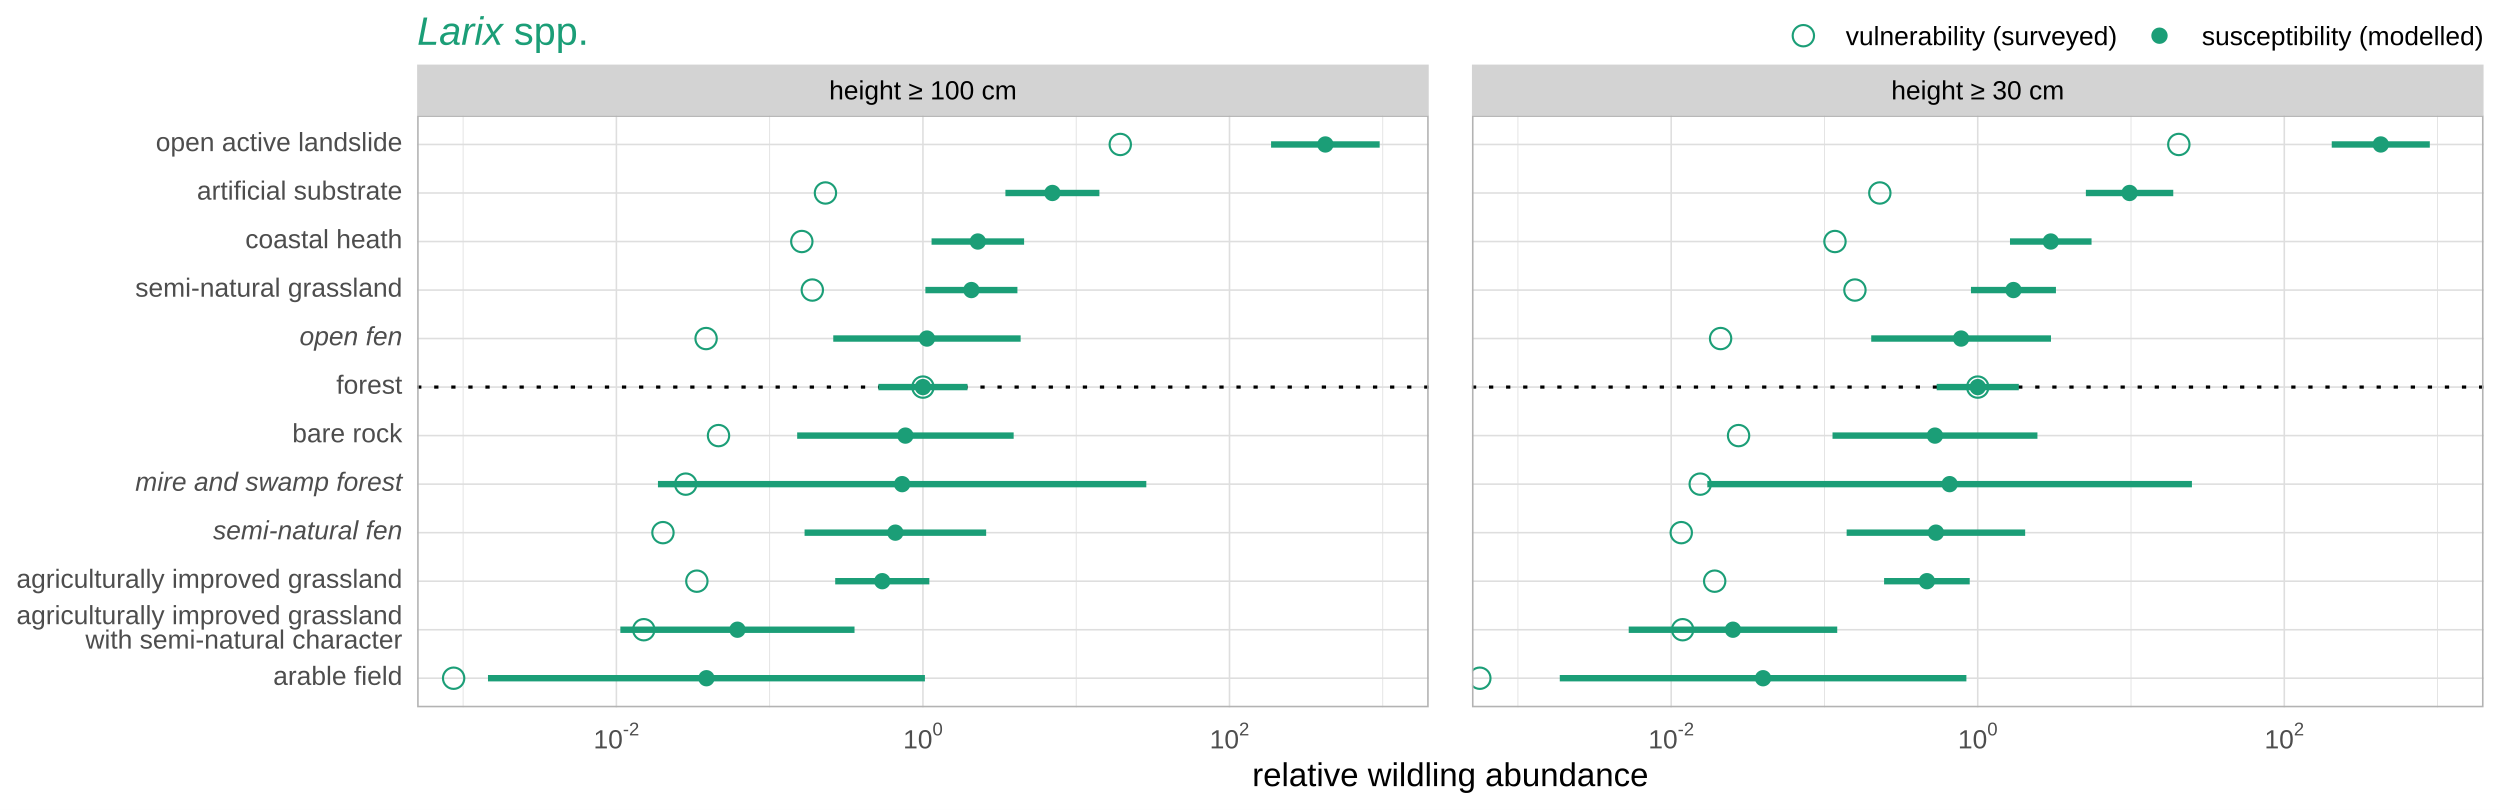
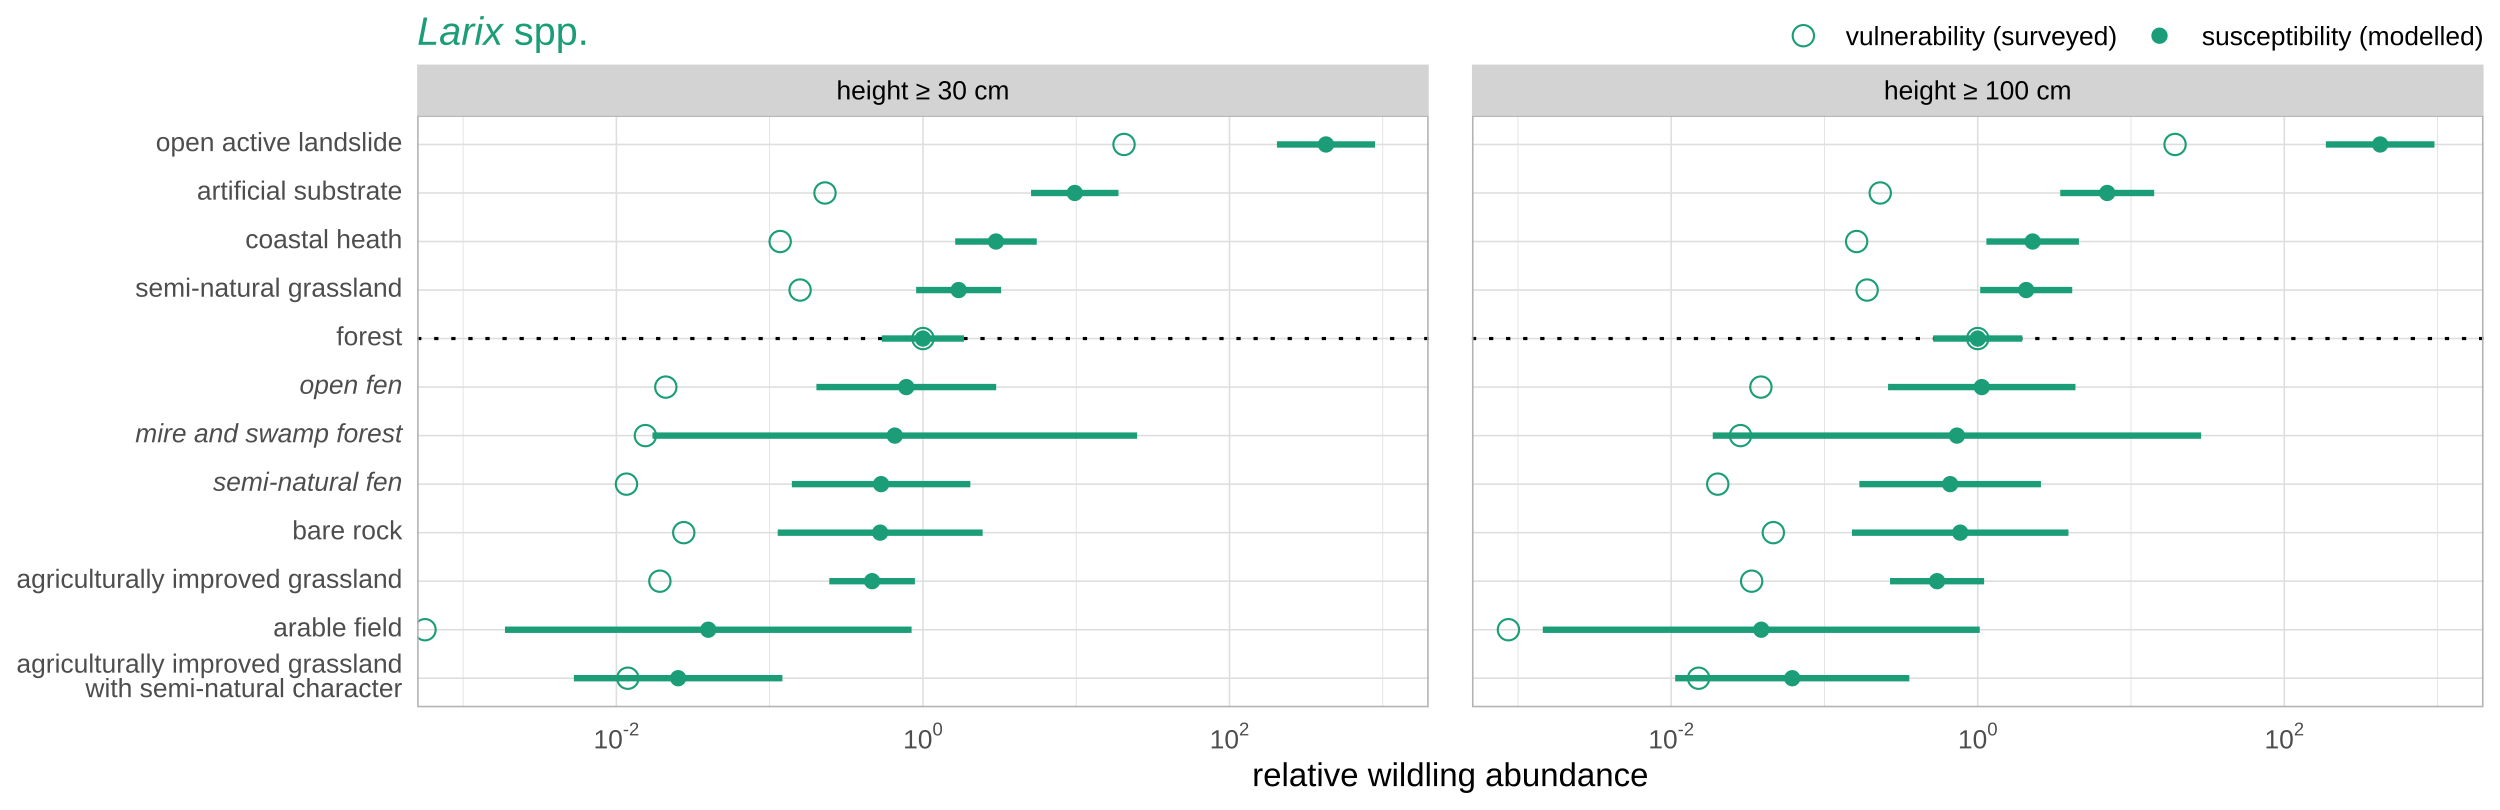
<svg xmlns="http://www.w3.org/2000/svg" class="svglite" width="833.39pt" height="269.86pt" viewBox="0 0 833.39 269.86">
  <defs>
    <style type="text/css">
    .svglite line, .svglite polyline, .svglite polygon, .svglite path, .svglite rect, .svglite circle {
      fill: none;
      stroke: #000000;
      stroke-linecap: round;
      stroke-linejoin: round;
      stroke-miterlimit: 10.00;
    }
    .svglite text {
      white-space: pre;
    }
  </style>
  </defs>
  <rect width="100%" height="100%" style="stroke: none; fill: #FFFFFF;" />
  <defs>
    <clipPath id="cpMC4wMHw4MzMuMzl8MC4wMHwyNjkuODY=">
      <rect x="0.00" y="0.00" width="833.39" height="269.86" />
    </clipPath>
  </defs>
  <g clip-path="url(#cpMC4wMHw4MzMuMzl8MC4wMHwyNjkuODY=)">
    <rect x="0.00" y="0.00" width="833.39" height="269.86" style="stroke-width: 1.07; stroke: #FFFFFF; fill: #FFFFFF;" />
  </g>
  <defs>
    <clipPath id="cpMTM5LjA1fDQ3Ni4yOHwzOC40NXwyMzUuODA=">
      <rect x="139.05" y="38.45" width="337.23" height="197.34" />
    </clipPath>
  </defs>
  <g clip-path="url(#cpMTM5LjA1fDQ3Ni4yOHwzOC40NXwyMzUuODA=)">
    <rect x="139.05" y="38.45" width="337.23" height="197.34" style="stroke-width: 1.07; stroke: none; fill: #FFFFFF;" />
    <polyline points="154.38,235.80 154.38,38.45 " style="stroke-width: 0.27; stroke: #DEDEDE; stroke-linecap: butt;" />
    <polyline points="256.57,235.80 256.57,38.45 " style="stroke-width: 0.27; stroke: #DEDEDE; stroke-linecap: butt;" />
    <polyline points="358.76,235.80 358.76,38.45 " style="stroke-width: 0.27; stroke: #DEDEDE; stroke-linecap: butt;" />
    <polyline points="460.95,235.80 460.95,38.45 " style="stroke-width: 0.27; stroke: #DEDEDE; stroke-linecap: butt;" />
    <polyline points="139.05,226.09 476.28,226.09 " style="stroke-width: 0.53; stroke: #DEDEDE; stroke-linecap: butt;" />
    <polyline points="139.05,209.92 476.28,209.92 " style="stroke-width: 0.53; stroke: #DEDEDE; stroke-linecap: butt;" />
    <polyline points="139.05,193.74 476.28,193.74 " style="stroke-width: 0.53; stroke: #DEDEDE; stroke-linecap: butt;" />
    <polyline points="139.05,177.56 476.28,177.56 " style="stroke-width: 0.53; stroke: #DEDEDE; stroke-linecap: butt;" />
    <polyline points="139.05,161.39 476.28,161.39 " style="stroke-width: 0.53; stroke: #DEDEDE; stroke-linecap: butt;" />
    <polyline points="139.05,145.21 476.28,145.21 " style="stroke-width: 0.53; stroke: #DEDEDE; stroke-linecap: butt;" />
    <polyline points="139.05,129.04 476.28,129.04 " style="stroke-width: 0.53; stroke: #DEDEDE; stroke-linecap: butt;" />
    <polyline points="139.05,112.86 476.28,112.86 " style="stroke-width: 0.53; stroke: #DEDEDE; stroke-linecap: butt;" />
    <polyline points="139.05,96.69 476.28,96.69 " style="stroke-width: 0.53; stroke: #DEDEDE; stroke-linecap: butt;" />
    <polyline points="139.05,80.51 476.28,80.51 " style="stroke-width: 0.53; stroke: #DEDEDE; stroke-linecap: butt;" />
    <polyline points="139.05,64.33 476.28,64.33 " style="stroke-width: 0.53; stroke: #DEDEDE; stroke-linecap: butt;" />
    <polyline points="139.05,48.16 476.28,48.16 " style="stroke-width: 0.53; stroke: #DEDEDE; stroke-linecap: butt;" />
    <polyline points="205.48,235.80 205.48,38.45 " style="stroke-width: 0.53; stroke: #DEDEDE; stroke-linecap: butt;" />
    <polyline points="307.67,235.80 307.67,38.45 " style="stroke-width: 0.53; stroke: #DEDEDE; stroke-linecap: butt;" />
    <polyline points="409.86,235.80 409.86,38.45 " style="stroke-width: 0.53; stroke: #DEDEDE; stroke-linecap: butt;" />
-     <line x1="139.05" y1="129.04" x2="476.28" y2="129.04" style="stroke-width: 1.07; stroke-dasharray: 1.42,4.27; stroke-linecap: butt;" />
-     <line x1="292.82" y1="129.04" x2="322.51" y2="129.04" style="stroke-width: 2.13; stroke: #1B9E77; stroke-linecap: butt;" />
-     <line x1="162.67" y1="226.09" x2="308.33" y2="226.09" style="stroke-width: 2.13; stroke: #1B9E77; stroke-linecap: butt;" />
-     <line x1="335.16" y1="64.33" x2="366.49" y2="64.33" style="stroke-width: 2.13; stroke: #1B9E77; stroke-linecap: butt;" />
-     <line x1="278.42" y1="193.74" x2="309.80" y2="193.74" style="stroke-width: 2.13; stroke: #1B9E77; stroke-linecap: butt;" />
-     <line x1="308.48" y1="96.69" x2="339.16" y2="96.69" style="stroke-width: 2.13; stroke: #1B9E77; stroke-linecap: butt;" />
-     <line x1="268.21" y1="177.56" x2="328.74" y2="177.56" style="stroke-width: 2.13; stroke: #1B9E77; stroke-linecap: butt;" />
-     <line x1="310.54" y1="80.51" x2="341.39" y2="80.51" style="stroke-width: 2.13; stroke: #1B9E77; stroke-linecap: butt;" />
-     <line x1="277.77" y1="112.86" x2="340.24" y2="112.86" style="stroke-width: 2.13; stroke: #1B9E77; stroke-linecap: butt;" />
-     <line x1="206.80" y1="209.92" x2="284.86" y2="209.92" style="stroke-width: 2.13; stroke: #1B9E77; stroke-linecap: butt;" />
-     <line x1="265.74" y1="145.21" x2="337.91" y2="145.21" style="stroke-width: 2.13; stroke: #1B9E77; stroke-linecap: butt;" />
-     <line x1="219.33" y1="161.39" x2="382.13" y2="161.39" style="stroke-width: 2.13; stroke: #1B9E77; stroke-linecap: butt;" />
-     <line x1="423.72" y1="48.16" x2="459.92" y2="48.16" style="stroke-width: 2.13; stroke: #1B9E77; stroke-linecap: butt;" />
-     <circle cx="307.67" cy="129.04" r="2.37" style="stroke-width: 0.71; stroke: #1B9E77; fill: #1B9E77;" />
-     <circle cx="235.50" cy="226.09" r="2.37" style="stroke-width: 0.71; stroke: #1B9E77; fill: #1B9E77;" />
-     <circle cx="350.83" cy="64.33" r="2.37" style="stroke-width: 0.71; stroke: #1B9E77; fill: #1B9E77;" />
-     <circle cx="294.11" cy="193.74" r="2.37" style="stroke-width: 0.71; stroke: #1B9E77; fill: #1B9E77;" />
-     <circle cx="323.82" cy="96.69" r="2.37" style="stroke-width: 0.71; stroke: #1B9E77; fill: #1B9E77;" />
-     <circle cx="298.47" cy="177.56" r="2.37" style="stroke-width: 0.71; stroke: #1B9E77; fill: #1B9E77;" />
-     <circle cx="325.97" cy="80.51" r="2.37" style="stroke-width: 0.71; stroke: #1B9E77; fill: #1B9E77;" />
-     <circle cx="309.01" cy="112.86" r="2.37" style="stroke-width: 0.71; stroke: #1B9E77; fill: #1B9E77;" />
-     <circle cx="245.83" cy="209.92" r="2.37" style="stroke-width: 0.71; stroke: #1B9E77; fill: #1B9E77;" />
-     <circle cx="301.82" cy="145.21" r="2.37" style="stroke-width: 0.71; stroke: #1B9E77; fill: #1B9E77;" />
-     <circle cx="300.73" cy="161.39" r="2.37" style="stroke-width: 0.71; stroke: #1B9E77; fill: #1B9E77;" />
-     <circle cx="441.82" cy="48.16" r="2.37" style="stroke-width: 0.71; stroke: #1B9E77; fill: #1B9E77;" />
-     <circle cx="239.52" cy="145.21" r="3.56" style="stroke-width: 0.71; stroke: #1B9E77;" />
-     <circle cx="373.45" cy="48.16" r="3.56" style="stroke-width: 0.71; stroke: #1B9E77;" />
-     <circle cx="270.79" cy="96.69" r="3.56" style="stroke-width: 0.71; stroke: #1B9E77;" />
-     <circle cx="267.29" cy="80.51" r="3.56" style="stroke-width: 0.71; stroke: #1B9E77;" />
-     <circle cx="307.67" cy="129.04" r="3.56" style="stroke-width: 0.71; stroke: #1B9E77;" />
-     <circle cx="214.61" cy="209.92" r="3.56" style="stroke-width: 0.71; stroke: #1B9E77;" />
-     <circle cx="151.22" cy="226.09" r="3.56" style="stroke-width: 0.71; stroke: #1B9E77;" />
-     <circle cx="232.30" cy="193.74" r="3.56" style="stroke-width: 0.71; stroke: #1B9E77;" />
-     <circle cx="235.38" cy="112.86" r="3.56" style="stroke-width: 0.71; stroke: #1B9E77;" />
-     <circle cx="228.59" cy="161.39" r="3.56" style="stroke-width: 0.71; stroke: #1B9E77;" />
-     <circle cx="221.00" cy="177.56" r="3.56" style="stroke-width: 0.71; stroke: #1B9E77;" />
-     <circle cx="275.17" cy="64.33" r="3.56" style="stroke-width: 0.71; stroke: #1B9E77;" />
+     <line x1="139.05" y1="112.86" x2="476.28" y2="112.86" style="stroke-width: 1.07; stroke-dasharray: 1.42,4.27; stroke-linecap: butt;" />
+     <line x1="293.98" y1="112.86" x2="321.35" y2="112.86" style="stroke-width: 2.13; stroke: #1B9E77; stroke-linecap: butt;" />
+     <line x1="168.33" y1="209.92" x2="303.88" y2="209.92" style="stroke-width: 2.13; stroke: #1B9E77; stroke-linecap: butt;" />
+     <line x1="343.71" y1="64.33" x2="372.85" y2="64.33" style="stroke-width: 2.13; stroke: #1B9E77; stroke-linecap: butt;" />
+     <line x1="276.45" y1="193.74" x2="304.99" y2="193.74" style="stroke-width: 2.13; stroke: #1B9E77; stroke-linecap: butt;" />
+     <line x1="305.40" y1="96.69" x2="333.73" y2="96.69" style="stroke-width: 2.13; stroke: #1B9E77; stroke-linecap: butt;" />
+     <line x1="263.97" y1="161.39" x2="323.47" y2="161.39" style="stroke-width: 2.13; stroke: #1B9E77; stroke-linecap: butt;" />
+     <line x1="318.42" y1="80.51" x2="345.61" y2="80.51" style="stroke-width: 2.13; stroke: #1B9E77; stroke-linecap: butt;" />
+     <line x1="272.16" y1="129.04" x2="332.08" y2="129.04" style="stroke-width: 2.13; stroke: #1B9E77; stroke-linecap: butt;" />
+     <line x1="191.31" y1="226.09" x2="260.82" y2="226.09" style="stroke-width: 2.13; stroke: #1B9E77; stroke-linecap: butt;" />
+     <line x1="259.26" y1="177.56" x2="327.56" y2="177.56" style="stroke-width: 2.13; stroke: #1B9E77; stroke-linecap: butt;" />
+     <line x1="217.51" y1="145.21" x2="379.07" y2="145.21" style="stroke-width: 2.13; stroke: #1B9E77; stroke-linecap: butt;" />
+     <line x1="425.67" y1="48.16" x2="458.37" y2="48.16" style="stroke-width: 2.13; stroke: #1B9E77; stroke-linecap: butt;" />
+     <circle cx="307.67" cy="112.86" r="2.37" style="stroke-width: 0.71; stroke: #1B9E77; fill: #1B9E77;" />
+     <circle cx="236.11" cy="209.92" r="2.37" style="stroke-width: 0.71; stroke: #1B9E77; fill: #1B9E77;" />
+     <circle cx="358.28" cy="64.33" r="2.37" style="stroke-width: 0.71; stroke: #1B9E77; fill: #1B9E77;" />
+     <circle cx="290.72" cy="193.74" r="2.37" style="stroke-width: 0.71; stroke: #1B9E77; fill: #1B9E77;" />
+     <circle cx="319.57" cy="96.69" r="2.37" style="stroke-width: 0.71; stroke: #1B9E77; fill: #1B9E77;" />
+     <circle cx="293.72" cy="161.39" r="2.37" style="stroke-width: 0.71; stroke: #1B9E77; fill: #1B9E77;" />
+     <circle cx="332.01" cy="80.51" r="2.37" style="stroke-width: 0.71; stroke: #1B9E77; fill: #1B9E77;" />
+     <circle cx="302.12" cy="129.04" r="2.37" style="stroke-width: 0.71; stroke: #1B9E77; fill: #1B9E77;" />
+     <circle cx="226.07" cy="226.09" r="2.37" style="stroke-width: 0.71; stroke: #1B9E77; fill: #1B9E77;" />
+     <circle cx="293.41" cy="177.56" r="2.37" style="stroke-width: 0.71; stroke: #1B9E77; fill: #1B9E77;" />
+     <circle cx="298.29" cy="145.21" r="2.37" style="stroke-width: 0.71; stroke: #1B9E77; fill: #1B9E77;" />
+     <circle cx="442.02" cy="48.16" r="2.37" style="stroke-width: 0.71; stroke: #1B9E77; fill: #1B9E77;" />
+     <circle cx="227.93" cy="177.56" r="3.56" style="stroke-width: 0.71; stroke: #1B9E77;" />
+     <circle cx="374.70" cy="48.16" r="3.56" style="stroke-width: 0.71; stroke: #1B9E77;" />
+     <circle cx="266.72" cy="96.69" r="3.56" style="stroke-width: 0.71; stroke: #1B9E77;" />
+     <circle cx="260.08" cy="80.51" r="3.56" style="stroke-width: 0.71; stroke: #1B9E77;" />
+     <circle cx="307.67" cy="112.86" r="3.56" style="stroke-width: 0.71; stroke: #1B9E77;" />
+     <circle cx="209.29" cy="226.09" r="3.56" style="stroke-width: 0.71; stroke: #1B9E77;" />
+     <circle cx="141.68" cy="209.92" r="3.56" style="stroke-width: 0.71; stroke: #1B9E77;" />
+     <circle cx="219.97" cy="193.74" r="3.56" style="stroke-width: 0.71; stroke: #1B9E77;" />
+     <circle cx="221.95" cy="129.04" r="3.56" style="stroke-width: 0.71; stroke: #1B9E77;" />
+     <circle cx="215.15" cy="145.21" r="3.56" style="stroke-width: 0.71; stroke: #1B9E77;" />
+     <circle cx="208.84" cy="161.39" r="3.56" style="stroke-width: 0.71; stroke: #1B9E77;" />
+     <circle cx="275.02" cy="64.33" r="3.56" style="stroke-width: 0.71; stroke: #1B9E77;" />
    <rect x="139.05" y="38.45" width="337.23" height="197.34" style="stroke-width: 1.07; stroke: #B3B3B3;" />
  </g>
  <g clip-path="url(#cpMC4wMHw4MzMuMzl8MC4wMHwyNjkuODY=)">
</g>
  <defs>
    <clipPath id="cpNDkwLjY4fDgyNy45MXwzOC40NXwyMzUuODA=">
      <rect x="490.68" y="38.45" width="337.23" height="197.34" />
    </clipPath>
  </defs>
  <g clip-path="url(#cpNDkwLjY4fDgyNy45MXwzOC40NXwyMzUuODA=)">
    <rect x="490.68" y="38.45" width="337.23" height="197.34" style="stroke-width: 1.07; stroke: none; fill: #FFFFFF;" />
    <polyline points="506.01,235.80 506.01,38.45 " style="stroke-width: 0.27; stroke: #DEDEDE; stroke-linecap: butt;" />
    <polyline points="608.20,235.80 608.20,38.45 " style="stroke-width: 0.27; stroke: #DEDEDE; stroke-linecap: butt;" />
    <polyline points="710.39,235.80 710.39,38.45 " style="stroke-width: 0.27; stroke: #DEDEDE; stroke-linecap: butt;" />
    <polyline points="812.58,235.80 812.58,38.45 " style="stroke-width: 0.27; stroke: #DEDEDE; stroke-linecap: butt;" />
    <polyline points="490.68,226.09 827.91,226.09 " style="stroke-width: 0.53; stroke: #DEDEDE; stroke-linecap: butt;" />
    <polyline points="490.68,209.92 827.91,209.92 " style="stroke-width: 0.53; stroke: #DEDEDE; stroke-linecap: butt;" />
    <polyline points="490.68,193.74 827.91,193.74 " style="stroke-width: 0.53; stroke: #DEDEDE; stroke-linecap: butt;" />
    <polyline points="490.68,177.56 827.91,177.56 " style="stroke-width: 0.53; stroke: #DEDEDE; stroke-linecap: butt;" />
    <polyline points="490.68,161.39 827.91,161.39 " style="stroke-width: 0.53; stroke: #DEDEDE; stroke-linecap: butt;" />
    <polyline points="490.68,145.21 827.91,145.21 " style="stroke-width: 0.53; stroke: #DEDEDE; stroke-linecap: butt;" />
    <polyline points="490.68,129.04 827.91,129.04 " style="stroke-width: 0.53; stroke: #DEDEDE; stroke-linecap: butt;" />
    <polyline points="490.68,112.86 827.91,112.86 " style="stroke-width: 0.53; stroke: #DEDEDE; stroke-linecap: butt;" />
    <polyline points="490.68,96.69 827.91,96.69 " style="stroke-width: 0.53; stroke: #DEDEDE; stroke-linecap: butt;" />
    <polyline points="490.68,80.51 827.91,80.51 " style="stroke-width: 0.53; stroke: #DEDEDE; stroke-linecap: butt;" />
    <polyline points="490.68,64.33 827.91,64.33 " style="stroke-width: 0.53; stroke: #DEDEDE; stroke-linecap: butt;" />
    <polyline points="490.68,48.16 827.91,48.16 " style="stroke-width: 0.53; stroke: #DEDEDE; stroke-linecap: butt;" />
    <polyline points="557.10,235.80 557.10,38.45 " style="stroke-width: 0.53; stroke: #DEDEDE; stroke-linecap: butt;" />
    <polyline points="659.29,235.80 659.29,38.45 " style="stroke-width: 0.53; stroke: #DEDEDE; stroke-linecap: butt;" />
    <polyline points="761.48,235.80 761.48,38.45 " style="stroke-width: 0.53; stroke: #DEDEDE; stroke-linecap: butt;" />
-     <line x1="490.68" y1="129.04" x2="827.91" y2="129.04" style="stroke-width: 1.07; stroke-dasharray: 1.42,4.27; stroke-linecap: butt;" />
-     <line x1="645.61" y1="129.04" x2="672.98" y2="129.04" style="stroke-width: 2.13; stroke: #1B9E77; stroke-linecap: butt;" />
-     <line x1="519.96" y1="226.09" x2="655.51" y2="226.09" style="stroke-width: 2.13; stroke: #1B9E77; stroke-linecap: butt;" />
-     <line x1="695.34" y1="64.33" x2="724.47" y2="64.33" style="stroke-width: 2.13; stroke: #1B9E77; stroke-linecap: butt;" />
-     <line x1="628.07" y1="193.74" x2="656.62" y2="193.74" style="stroke-width: 2.13; stroke: #1B9E77; stroke-linecap: butt;" />
-     <line x1="657.03" y1="96.69" x2="685.36" y2="96.69" style="stroke-width: 2.13; stroke: #1B9E77; stroke-linecap: butt;" />
-     <line x1="615.59" y1="177.56" x2="675.10" y2="177.56" style="stroke-width: 2.13; stroke: #1B9E77; stroke-linecap: butt;" />
-     <line x1="670.04" y1="80.51" x2="697.23" y2="80.51" style="stroke-width: 2.13; stroke: #1B9E77; stroke-linecap: butt;" />
-     <line x1="623.78" y1="112.86" x2="683.71" y2="112.86" style="stroke-width: 2.13; stroke: #1B9E77; stroke-linecap: butt;" />
-     <line x1="542.94" y1="209.92" x2="612.45" y2="209.92" style="stroke-width: 2.13; stroke: #1B9E77; stroke-linecap: butt;" />
-     <line x1="610.88" y1="145.21" x2="679.19" y2="145.21" style="stroke-width: 2.13; stroke: #1B9E77; stroke-linecap: butt;" />
-     <line x1="569.14" y1="161.39" x2="730.69" y2="161.39" style="stroke-width: 2.13; stroke: #1B9E77; stroke-linecap: butt;" />
-     <line x1="777.30" y1="48.16" x2="809.99" y2="48.16" style="stroke-width: 2.13; stroke: #1B9E77; stroke-linecap: butt;" />
-     <circle cx="659.29" cy="129.04" r="2.37" style="stroke-width: 0.71; stroke: #1B9E77; fill: #1B9E77;" />
-     <circle cx="587.73" cy="226.09" r="2.37" style="stroke-width: 0.71; stroke: #1B9E77; fill: #1B9E77;" />
-     <circle cx="709.91" cy="64.33" r="2.37" style="stroke-width: 0.71; stroke: #1B9E77; fill: #1B9E77;" />
-     <circle cx="642.35" cy="193.74" r="2.37" style="stroke-width: 0.71; stroke: #1B9E77; fill: #1B9E77;" />
-     <circle cx="671.19" cy="96.69" r="2.37" style="stroke-width: 0.71; stroke: #1B9E77; fill: #1B9E77;" />
-     <circle cx="645.35" cy="177.56" r="2.37" style="stroke-width: 0.71; stroke: #1B9E77; fill: #1B9E77;" />
-     <circle cx="683.64" cy="80.51" r="2.37" style="stroke-width: 0.71; stroke: #1B9E77; fill: #1B9E77;" />
-     <circle cx="653.74" cy="112.86" r="2.37" style="stroke-width: 0.71; stroke: #1B9E77; fill: #1B9E77;" />
-     <circle cx="577.69" cy="209.92" r="2.37" style="stroke-width: 0.71; stroke: #1B9E77; fill: #1B9E77;" />
-     <circle cx="645.03" cy="145.21" r="2.37" style="stroke-width: 0.71; stroke: #1B9E77; fill: #1B9E77;" />
-     <circle cx="649.92" cy="161.39" r="2.37" style="stroke-width: 0.71; stroke: #1B9E77; fill: #1B9E77;" />
-     <circle cx="793.65" cy="48.16" r="2.37" style="stroke-width: 0.71; stroke: #1B9E77; fill: #1B9E77;" />
-     <circle cx="579.56" cy="145.21" r="3.56" style="stroke-width: 0.71; stroke: #1B9E77;" />
-     <circle cx="726.32" cy="48.16" r="3.56" style="stroke-width: 0.71; stroke: #1B9E77;" />
-     <circle cx="618.35" cy="96.69" r="3.56" style="stroke-width: 0.71; stroke: #1B9E77;" />
-     <circle cx="611.70" cy="80.51" r="3.56" style="stroke-width: 0.71; stroke: #1B9E77;" />
-     <circle cx="659.29" cy="129.04" r="3.56" style="stroke-width: 0.71; stroke: #1B9E77;" />
-     <circle cx="560.92" cy="209.92" r="3.56" style="stroke-width: 0.71; stroke: #1B9E77;" />
-     <circle cx="493.31" cy="226.09" r="3.56" style="stroke-width: 0.71; stroke: #1B9E77;" />
-     <circle cx="571.60" cy="193.74" r="3.56" style="stroke-width: 0.71; stroke: #1B9E77;" />
-     <circle cx="573.57" cy="112.86" r="3.56" style="stroke-width: 0.71; stroke: #1B9E77;" />
-     <circle cx="566.78" cy="161.39" r="3.56" style="stroke-width: 0.71; stroke: #1B9E77;" />
-     <circle cx="560.46" cy="177.56" r="3.56" style="stroke-width: 0.71; stroke: #1B9E77;" />
-     <circle cx="626.65" cy="64.33" r="3.56" style="stroke-width: 0.71; stroke: #1B9E77;" />
+     <line x1="490.68" y1="112.86" x2="827.91" y2="112.86" style="stroke-width: 1.07; stroke-dasharray: 1.42,4.27; stroke-linecap: butt;" />
+     <line x1="644.45" y1="112.86" x2="674.14" y2="112.86" style="stroke-width: 2.13; stroke: #1B9E77; stroke-linecap: butt;" />
+     <line x1="514.30" y1="209.92" x2="659.96" y2="209.92" style="stroke-width: 2.13; stroke: #1B9E77; stroke-linecap: butt;" />
+     <line x1="686.79" y1="64.33" x2="718.12" y2="64.33" style="stroke-width: 2.13; stroke: #1B9E77; stroke-linecap: butt;" />
+     <line x1="630.05" y1="193.74" x2="661.42" y2="193.74" style="stroke-width: 2.13; stroke: #1B9E77; stroke-linecap: butt;" />
+     <line x1="660.11" y1="96.69" x2="690.79" y2="96.69" style="stroke-width: 2.13; stroke: #1B9E77; stroke-linecap: butt;" />
+     <line x1="619.83" y1="161.39" x2="680.36" y2="161.39" style="stroke-width: 2.13; stroke: #1B9E77; stroke-linecap: butt;" />
+     <line x1="662.17" y1="80.51" x2="693.02" y2="80.51" style="stroke-width: 2.13; stroke: #1B9E77; stroke-linecap: butt;" />
+     <line x1="629.40" y1="129.04" x2="691.87" y2="129.04" style="stroke-width: 2.13; stroke: #1B9E77; stroke-linecap: butt;" />
+     <line x1="558.43" y1="226.09" x2="636.49" y2="226.09" style="stroke-width: 2.13; stroke: #1B9E77; stroke-linecap: butt;" />
+     <line x1="617.36" y1="177.56" x2="689.53" y2="177.56" style="stroke-width: 2.13; stroke: #1B9E77; stroke-linecap: butt;" />
+     <line x1="570.96" y1="145.21" x2="733.76" y2="145.21" style="stroke-width: 2.13; stroke: #1B9E77; stroke-linecap: butt;" />
+     <line x1="775.34" y1="48.16" x2="811.55" y2="48.16" style="stroke-width: 2.13; stroke: #1B9E77; stroke-linecap: butt;" />
+     <circle cx="659.29" cy="112.86" r="2.37" style="stroke-width: 0.71; stroke: #1B9E77; fill: #1B9E77;" />
+     <circle cx="587.13" cy="209.92" r="2.37" style="stroke-width: 0.71; stroke: #1B9E77; fill: #1B9E77;" />
+     <circle cx="702.45" cy="64.33" r="2.37" style="stroke-width: 0.71; stroke: #1B9E77; fill: #1B9E77;" />
+     <circle cx="645.74" cy="193.74" r="2.37" style="stroke-width: 0.71; stroke: #1B9E77; fill: #1B9E77;" />
+     <circle cx="675.45" cy="96.69" r="2.37" style="stroke-width: 0.71; stroke: #1B9E77; fill: #1B9E77;" />
+     <circle cx="650.10" cy="161.39" r="2.37" style="stroke-width: 0.71; stroke: #1B9E77; fill: #1B9E77;" />
+     <circle cx="677.59" cy="80.51" r="2.37" style="stroke-width: 0.71; stroke: #1B9E77; fill: #1B9E77;" />
+     <circle cx="660.64" cy="129.04" r="2.37" style="stroke-width: 0.71; stroke: #1B9E77; fill: #1B9E77;" />
+     <circle cx="597.46" cy="226.09" r="2.37" style="stroke-width: 0.71; stroke: #1B9E77; fill: #1B9E77;" />
+     <circle cx="653.45" cy="177.56" r="2.37" style="stroke-width: 0.71; stroke: #1B9E77; fill: #1B9E77;" />
+     <circle cx="652.36" cy="145.21" r="2.37" style="stroke-width: 0.71; stroke: #1B9E77; fill: #1B9E77;" />
+     <circle cx="793.45" cy="48.16" r="2.37" style="stroke-width: 0.71; stroke: #1B9E77; fill: #1B9E77;" />
+     <circle cx="591.15" cy="177.56" r="3.56" style="stroke-width: 0.71; stroke: #1B9E77;" />
+     <circle cx="725.07" cy="48.16" r="3.56" style="stroke-width: 0.71; stroke: #1B9E77;" />
+     <circle cx="622.42" cy="96.69" r="3.56" style="stroke-width: 0.71; stroke: #1B9E77;" />
+     <circle cx="618.92" cy="80.51" r="3.56" style="stroke-width: 0.71; stroke: #1B9E77;" />
+     <circle cx="659.29" cy="112.86" r="3.56" style="stroke-width: 0.71; stroke: #1B9E77;" />
+     <circle cx="566.24" cy="226.09" r="3.56" style="stroke-width: 0.71; stroke: #1B9E77;" />
+     <circle cx="502.85" cy="209.92" r="3.56" style="stroke-width: 0.71; stroke: #1B9E77;" />
+     <circle cx="583.92" cy="193.74" r="3.56" style="stroke-width: 0.71; stroke: #1B9E77;" />
+     <circle cx="587.01" cy="129.04" r="3.56" style="stroke-width: 0.71; stroke: #1B9E77;" />
+     <circle cx="580.21" cy="145.21" r="3.56" style="stroke-width: 0.71; stroke: #1B9E77;" />
+     <circle cx="572.62" cy="161.39" r="3.56" style="stroke-width: 0.71; stroke: #1B9E77;" />
+     <circle cx="626.79" cy="64.33" r="3.56" style="stroke-width: 0.71; stroke: #1B9E77;" />
    <rect x="490.68" y="38.45" width="337.23" height="197.34" style="stroke-width: 1.07; stroke: #B3B3B3;" />
  </g>
  <g clip-path="url(#cpMC4wMHw4MzMuMzl8MC4wMHwyNjkuODY=)">
</g>
  <defs>
    <clipPath id="cpMTM5LjA1fDQ3Ni4yOHwyMS41NHwzOC40NQ==">
      <rect x="139.05" y="21.54" width="337.23" height="16.92" />
    </clipPath>
  </defs>
  <g clip-path="url(#cpMTM5LjA1fDQ3Ni4yOHwyMS41NHwzOC40NQ==)">
    <rect x="139.05" y="21.54" width="337.23" height="16.92" style="stroke-width: 1.07; stroke: none; fill: #D3D3D3;" />
-     <text x="307.67" y="33.14" text-anchor="middle" style="font-size: 8.80px; font-family: &quot;Arial&quot;;" textLength="62.58px" lengthAdjust="spacingAndGlyphs">height ≥ 100 cm</text>
+     <text x="307.67" y="33.14" text-anchor="middle" style="font-size: 8.80px; font-family: &quot;Arial&quot;;" textLength="57.68px" lengthAdjust="spacingAndGlyphs">height ≥ 30 cm</text>
  </g>
  <g clip-path="url(#cpMC4wMHw4MzMuMzl8MC4wMHwyNjkuODY=)">
</g>
  <defs>
    <clipPath id="cpNDkwLjY4fDgyNy45MXwyMS41NHwzOC40NQ==">
      <rect x="490.68" y="21.54" width="337.23" height="16.92" />
    </clipPath>
  </defs>
  <g clip-path="url(#cpNDkwLjY4fDgyNy45MXwyMS41NHwzOC40NQ==)">
    <rect x="490.68" y="21.54" width="337.23" height="16.92" style="stroke-width: 1.07; stroke: none; fill: #D3D3D3;" />
-     <text x="659.29" y="33.14" text-anchor="middle" style="font-size: 8.80px; font-family: &quot;Arial&quot;;" textLength="57.68px" lengthAdjust="spacingAndGlyphs">height ≥ 30 cm</text>
+     <text x="659.29" y="33.14" text-anchor="middle" style="font-size: 8.80px; font-family: &quot;Arial&quot;;" textLength="62.58px" lengthAdjust="spacingAndGlyphs">height ≥ 100 cm</text>
  </g>
  <g clip-path="url(#cpMC4wMHw4MzMuMzl8MC4wMHwyNjkuODY=)">
    <text x="197.84" y="249.49" style="font-size: 8.80px;fill: #4D4D4D; font-family: &quot;Arial&quot;;" textLength="9.79px" lengthAdjust="spacingAndGlyphs">10</text>
    <text x="207.63" y="245.15" style="font-size: 6.16px;fill: #4D4D4D; font-family: &quot;Arial&quot;;" textLength="5.48px" lengthAdjust="spacingAndGlyphs">-2</text>
    <text x="301.06" y="249.49" style="font-size: 8.80px;fill: #4D4D4D; font-family: &quot;Arial&quot;;" textLength="9.79px" lengthAdjust="spacingAndGlyphs">10</text>
    <text x="310.85" y="245.15" style="font-size: 6.16px;fill: #4D4D4D; font-family: &quot;Arial&quot;;" textLength="3.43px" lengthAdjust="spacingAndGlyphs">0</text>
    <text x="403.25" y="249.49" style="font-size: 8.80px;fill: #4D4D4D; font-family: &quot;Arial&quot;;" textLength="9.79px" lengthAdjust="spacingAndGlyphs">10</text>
    <text x="413.04" y="245.15" style="font-size: 6.16px;fill: #4D4D4D; font-family: &quot;Arial&quot;;" textLength="3.43px" lengthAdjust="spacingAndGlyphs">2</text>
    <text x="549.47" y="249.49" style="font-size: 8.80px;fill: #4D4D4D; font-family: &quot;Arial&quot;;" textLength="9.79px" lengthAdjust="spacingAndGlyphs">10</text>
    <text x="559.26" y="245.15" style="font-size: 6.16px;fill: #4D4D4D; font-family: &quot;Arial&quot;;" textLength="5.48px" lengthAdjust="spacingAndGlyphs">-2</text>
    <text x="652.68" y="249.49" style="font-size: 8.80px;fill: #4D4D4D; font-family: &quot;Arial&quot;;" textLength="9.79px" lengthAdjust="spacingAndGlyphs">10</text>
    <text x="662.48" y="245.15" style="font-size: 6.16px;fill: #4D4D4D; font-family: &quot;Arial&quot;;" textLength="3.43px" lengthAdjust="spacingAndGlyphs">0</text>
    <text x="754.87" y="249.49" style="font-size: 8.80px;fill: #4D4D4D; font-family: &quot;Arial&quot;;" textLength="9.79px" lengthAdjust="spacingAndGlyphs">10</text>
    <text x="764.67" y="245.15" style="font-size: 6.16px;fill: #4D4D4D; font-family: &quot;Arial&quot;;" textLength="3.43px" lengthAdjust="spacingAndGlyphs">2</text>
-     <text x="91.07" y="228.32" style="font-size: 8.80px;fill: #4D4D4D; font-family: &quot;Arial&quot;;" textLength="24.47px" lengthAdjust="spacingAndGlyphs">arable</text>
-     <text x="117.98" y="228.32" style="font-size: 8.80px;fill: #4D4D4D; font-family: &quot;Arial&quot;;" textLength="16.14px" lengthAdjust="spacingAndGlyphs">field</text>
-     <text x="5.48" y="208.07" style="font-size: 8.80px;fill: #4D4D4D; font-family: &quot;Arial&quot;;" textLength="49.39px" lengthAdjust="spacingAndGlyphs">agriculturally</text>
-     <text x="57.32" y="208.07" style="font-size: 8.80px;fill: #4D4D4D; font-family: &quot;Arial&quot;;" textLength="36.19px" lengthAdjust="spacingAndGlyphs">improved</text>
-     <text x="95.96" y="208.07" style="font-size: 8.80px;fill: #4D4D4D; font-family: &quot;Arial&quot;;" textLength="38.16px" lengthAdjust="spacingAndGlyphs">grassland</text>
-     <text x="28.47" y="216.22" style="font-size: 8.80px;fill: #4D4D4D; font-family: &quot;Arial&quot;;" textLength="15.65px" lengthAdjust="spacingAndGlyphs">with</text>
-     <text x="46.56" y="216.22" style="font-size: 8.80px;fill: #4D4D4D; font-family: &quot;Arial&quot;;" textLength="48.42px" lengthAdjust="spacingAndGlyphs">semi-natural</text>
-     <text x="97.43" y="216.22" style="font-size: 8.80px;fill: #4D4D4D; font-family: &quot;Arial&quot;;" textLength="36.69px" lengthAdjust="spacingAndGlyphs">character</text>
+     <text x="5.48" y="224.24" style="font-size: 8.80px;fill: #4D4D4D; font-family: &quot;Arial&quot;;" textLength="49.39px" lengthAdjust="spacingAndGlyphs">agriculturally</text>
+     <text x="57.32" y="224.24" style="font-size: 8.80px;fill: #4D4D4D; font-family: &quot;Arial&quot;;" textLength="36.19px" lengthAdjust="spacingAndGlyphs">improved</text>
+     <text x="95.96" y="224.24" style="font-size: 8.80px;fill: #4D4D4D; font-family: &quot;Arial&quot;;" textLength="38.16px" lengthAdjust="spacingAndGlyphs">grassland</text>
+     <text x="28.47" y="232.39" style="font-size: 8.80px;fill: #4D4D4D; font-family: &quot;Arial&quot;;" textLength="15.65px" lengthAdjust="spacingAndGlyphs">with</text>
+     <text x="46.56" y="232.39" style="font-size: 8.80px;fill: #4D4D4D; font-family: &quot;Arial&quot;;" textLength="48.42px" lengthAdjust="spacingAndGlyphs">semi-natural</text>
+     <text x="97.43" y="232.39" style="font-size: 8.80px;fill: #4D4D4D; font-family: &quot;Arial&quot;;" textLength="36.69px" lengthAdjust="spacingAndGlyphs">character</text>
+     <text x="91.07" y="212.14" style="font-size: 8.80px;fill: #4D4D4D; font-family: &quot;Arial&quot;;" textLength="24.47px" lengthAdjust="spacingAndGlyphs">arable</text>
+     <text x="117.98" y="212.14" style="font-size: 8.80px;fill: #4D4D4D; font-family: &quot;Arial&quot;;" textLength="16.14px" lengthAdjust="spacingAndGlyphs">field</text>
    <text x="5.48" y="195.96" style="font-size: 8.80px;fill: #4D4D4D; font-family: &quot;Arial&quot;;" textLength="49.39px" lengthAdjust="spacingAndGlyphs">agriculturally</text>
    <text x="57.32" y="195.96" style="font-size: 8.80px;fill: #4D4D4D; font-family: &quot;Arial&quot;;" textLength="36.19px" lengthAdjust="spacingAndGlyphs">improved</text>
    <text x="95.96" y="195.96" style="font-size: 8.80px;fill: #4D4D4D; font-family: &quot;Arial&quot;;" textLength="38.16px" lengthAdjust="spacingAndGlyphs">grassland</text>
-     <text x="71.01" y="179.79" style="font-size: 8.80px; font-style: italic;fill: #4D4D4D; font-family: &quot;Arial&quot;;" textLength="48.42px" lengthAdjust="spacingAndGlyphs">semi-natural</text>
-     <text x="121.88" y="179.79" style="font-size: 8.80px; font-style: italic;fill: #4D4D4D; font-family: &quot;Arial&quot;;" textLength="12.24px" lengthAdjust="spacingAndGlyphs">fen</text>
-     <text x="45.09" y="163.61" style="font-size: 8.80px; font-style: italic;fill: #4D4D4D; font-family: &quot;Arial&quot;;" textLength="17.11px" lengthAdjust="spacingAndGlyphs">mire</text>
-     <text x="64.65" y="163.61" style="font-size: 8.80px; font-style: italic;fill: #4D4D4D; font-family: &quot;Arial&quot;;" textLength="14.69px" lengthAdjust="spacingAndGlyphs">and</text>
-     <text x="81.79" y="163.61" style="font-size: 8.80px; font-style: italic;fill: #4D4D4D; font-family: &quot;Arial&quot;;" textLength="27.87px" lengthAdjust="spacingAndGlyphs">swamp</text>
-     <text x="112.10" y="163.61" style="font-size: 8.80px; font-style: italic;fill: #4D4D4D; font-family: &quot;Arial&quot;;" textLength="22.02px" lengthAdjust="spacingAndGlyphs">forest</text>
-     <text x="97.43" y="147.44" style="font-size: 8.80px;fill: #4D4D4D; font-family: &quot;Arial&quot;;" textLength="17.62px" lengthAdjust="spacingAndGlyphs">bare</text>
-     <text x="117.50" y="147.44" style="font-size: 8.80px;fill: #4D4D4D; font-family: &quot;Arial&quot;;" textLength="16.62px" lengthAdjust="spacingAndGlyphs">rock</text>
-     <text x="112.10" y="131.26" style="font-size: 8.80px;fill: #4D4D4D; font-family: &quot;Arial&quot;;" textLength="22.02px" lengthAdjust="spacingAndGlyphs">forest</text>
-     <text x="99.85" y="115.09" style="font-size: 8.80px; font-style: italic;fill: #4D4D4D; font-family: &quot;Arial&quot;;" textLength="19.58px" lengthAdjust="spacingAndGlyphs">open</text>
-     <text x="121.88" y="115.09" style="font-size: 8.80px; font-style: italic;fill: #4D4D4D; font-family: &quot;Arial&quot;;" textLength="12.24px" lengthAdjust="spacingAndGlyphs">fen</text>
+     <text x="97.43" y="179.79" style="font-size: 8.80px;fill: #4D4D4D; font-family: &quot;Arial&quot;;" textLength="17.62px" lengthAdjust="spacingAndGlyphs">bare</text>
+     <text x="117.50" y="179.79" style="font-size: 8.80px;fill: #4D4D4D; font-family: &quot;Arial&quot;;" textLength="16.62px" lengthAdjust="spacingAndGlyphs">rock</text>
+     <text x="71.01" y="163.61" style="font-size: 8.80px; font-style: italic;fill: #4D4D4D; font-family: &quot;Arial&quot;;" textLength="48.42px" lengthAdjust="spacingAndGlyphs">semi-natural</text>
+     <text x="121.88" y="163.61" style="font-size: 8.80px; font-style: italic;fill: #4D4D4D; font-family: &quot;Arial&quot;;" textLength="12.24px" lengthAdjust="spacingAndGlyphs">fen</text>
+     <text x="45.09" y="147.44" style="font-size: 8.80px; font-style: italic;fill: #4D4D4D; font-family: &quot;Arial&quot;;" textLength="17.11px" lengthAdjust="spacingAndGlyphs">mire</text>
+     <text x="64.65" y="147.44" style="font-size: 8.80px; font-style: italic;fill: #4D4D4D; font-family: &quot;Arial&quot;;" textLength="14.69px" lengthAdjust="spacingAndGlyphs">and</text>
+     <text x="81.79" y="147.44" style="font-size: 8.80px; font-style: italic;fill: #4D4D4D; font-family: &quot;Arial&quot;;" textLength="27.87px" lengthAdjust="spacingAndGlyphs">swamp</text>
+     <text x="112.10" y="147.44" style="font-size: 8.80px; font-style: italic;fill: #4D4D4D; font-family: &quot;Arial&quot;;" textLength="22.02px" lengthAdjust="spacingAndGlyphs">forest</text>
+     <text x="99.85" y="131.26" style="font-size: 8.80px; font-style: italic;fill: #4D4D4D; font-family: &quot;Arial&quot;;" textLength="19.58px" lengthAdjust="spacingAndGlyphs">open</text>
+     <text x="121.88" y="131.26" style="font-size: 8.80px; font-style: italic;fill: #4D4D4D; font-family: &quot;Arial&quot;;" textLength="12.24px" lengthAdjust="spacingAndGlyphs">fen</text>
+     <text x="112.10" y="115.09" style="font-size: 8.80px;fill: #4D4D4D; font-family: &quot;Arial&quot;;" textLength="22.02px" lengthAdjust="spacingAndGlyphs">forest</text>
    <text x="45.09" y="98.91" style="font-size: 8.80px;fill: #4D4D4D; font-family: &quot;Arial&quot;;" textLength="48.42px" lengthAdjust="spacingAndGlyphs">semi-natural</text>
    <text x="95.96" y="98.91" style="font-size: 8.80px;fill: #4D4D4D; font-family: &quot;Arial&quot;;" textLength="38.16px" lengthAdjust="spacingAndGlyphs">grassland</text>
    <text x="81.76" y="82.73" style="font-size: 8.80px;fill: #4D4D4D; font-family: &quot;Arial&quot;;" textLength="27.89px" lengthAdjust="spacingAndGlyphs">coastal</text>
    <text x="112.09" y="82.73" style="font-size: 8.80px;fill: #4D4D4D; font-family: &quot;Arial&quot;;" textLength="22.03px" lengthAdjust="spacingAndGlyphs">heath</text>
    <text x="65.64" y="66.56" style="font-size: 8.80px;fill: #4D4D4D; font-family: &quot;Arial&quot;;" textLength="29.82px" lengthAdjust="spacingAndGlyphs">artificial</text>
    <text x="97.91" y="66.56" style="font-size: 8.80px;fill: #4D4D4D; font-family: &quot;Arial&quot;;" textLength="36.21px" lengthAdjust="spacingAndGlyphs">substrate</text>
    <text x="51.92" y="50.38" style="font-size: 8.80px;fill: #4D4D4D; font-family: &quot;Arial&quot;;" textLength="19.58px" lengthAdjust="spacingAndGlyphs">open</text>
    <text x="73.95" y="50.38" style="font-size: 8.80px;fill: #4D4D4D; font-family: &quot;Arial&quot;;" textLength="22.99px" lengthAdjust="spacingAndGlyphs">active</text>
    <text x="99.39" y="50.38" style="font-size: 8.80px;fill: #4D4D4D; font-family: &quot;Arial&quot;;" textLength="34.73px" lengthAdjust="spacingAndGlyphs">landslide</text>
    <text x="417.42" y="262.06" style="font-size: 11.00px; font-family: &quot;Arial&quot;;" textLength="35.47px" lengthAdjust="spacingAndGlyphs">relative</text>
    <text x="455.95" y="262.06" style="font-size: 11.00px; font-family: &quot;Arial&quot;;" textLength="36.06px" lengthAdjust="spacingAndGlyphs">wildling</text>
    <text x="495.08" y="262.06" style="font-size: 11.00px; font-family: &quot;Arial&quot;;" textLength="54.46px" lengthAdjust="spacingAndGlyphs">abundance</text>
    <rect x="597.01" y="13.22" width="230.90" height="2.34" style="stroke-width: 1.07; stroke: none; fill: #FFFFFF;" />
    <rect x="592.52" y="3.26" width="17.28" height="17.28" style="stroke-width: 1.07; stroke: none; fill: #FFFFFF;" />
    <circle cx="601.16" cy="11.90" r="3.56" style="stroke-width: 0.71; stroke: #1B9E77;" />
    <rect x="711.24" y="3.26" width="17.28" height="17.28" style="stroke-width: 1.07; stroke: none; fill: #FFFFFF;" />
    <circle cx="719.88" cy="11.90" r="2.37" style="stroke-width: 0.71; stroke: #1B9E77; fill: #1B9E77;" />
    <text x="615.28" y="15.05" style="font-size: 8.80px; font-family: &quot;Arial&quot;;" textLength="90.48px" lengthAdjust="spacingAndGlyphs">vulnerability (surveyed)</text>
    <text x="734.00" y="15.05" style="font-size: 8.80px; font-family: &quot;Arial&quot;;" textLength="93.90px" lengthAdjust="spacingAndGlyphs">susceptibility (modelled)</text>
    <text x="139.05" y="14.93" style="font-size: 13.20px; font-style: italic;fill: #1B9E77; font-family: &quot;Arial&quot;;" textLength="28.59px" lengthAdjust="spacingAndGlyphs">Larix</text>
    <text x="171.31" y="14.93" style="font-size: 13.20px;fill: #1B9E77; font-family: &quot;Arial&quot;;" textLength="24.93px" lengthAdjust="spacingAndGlyphs">spp.</text>
  </g>
</svg>
